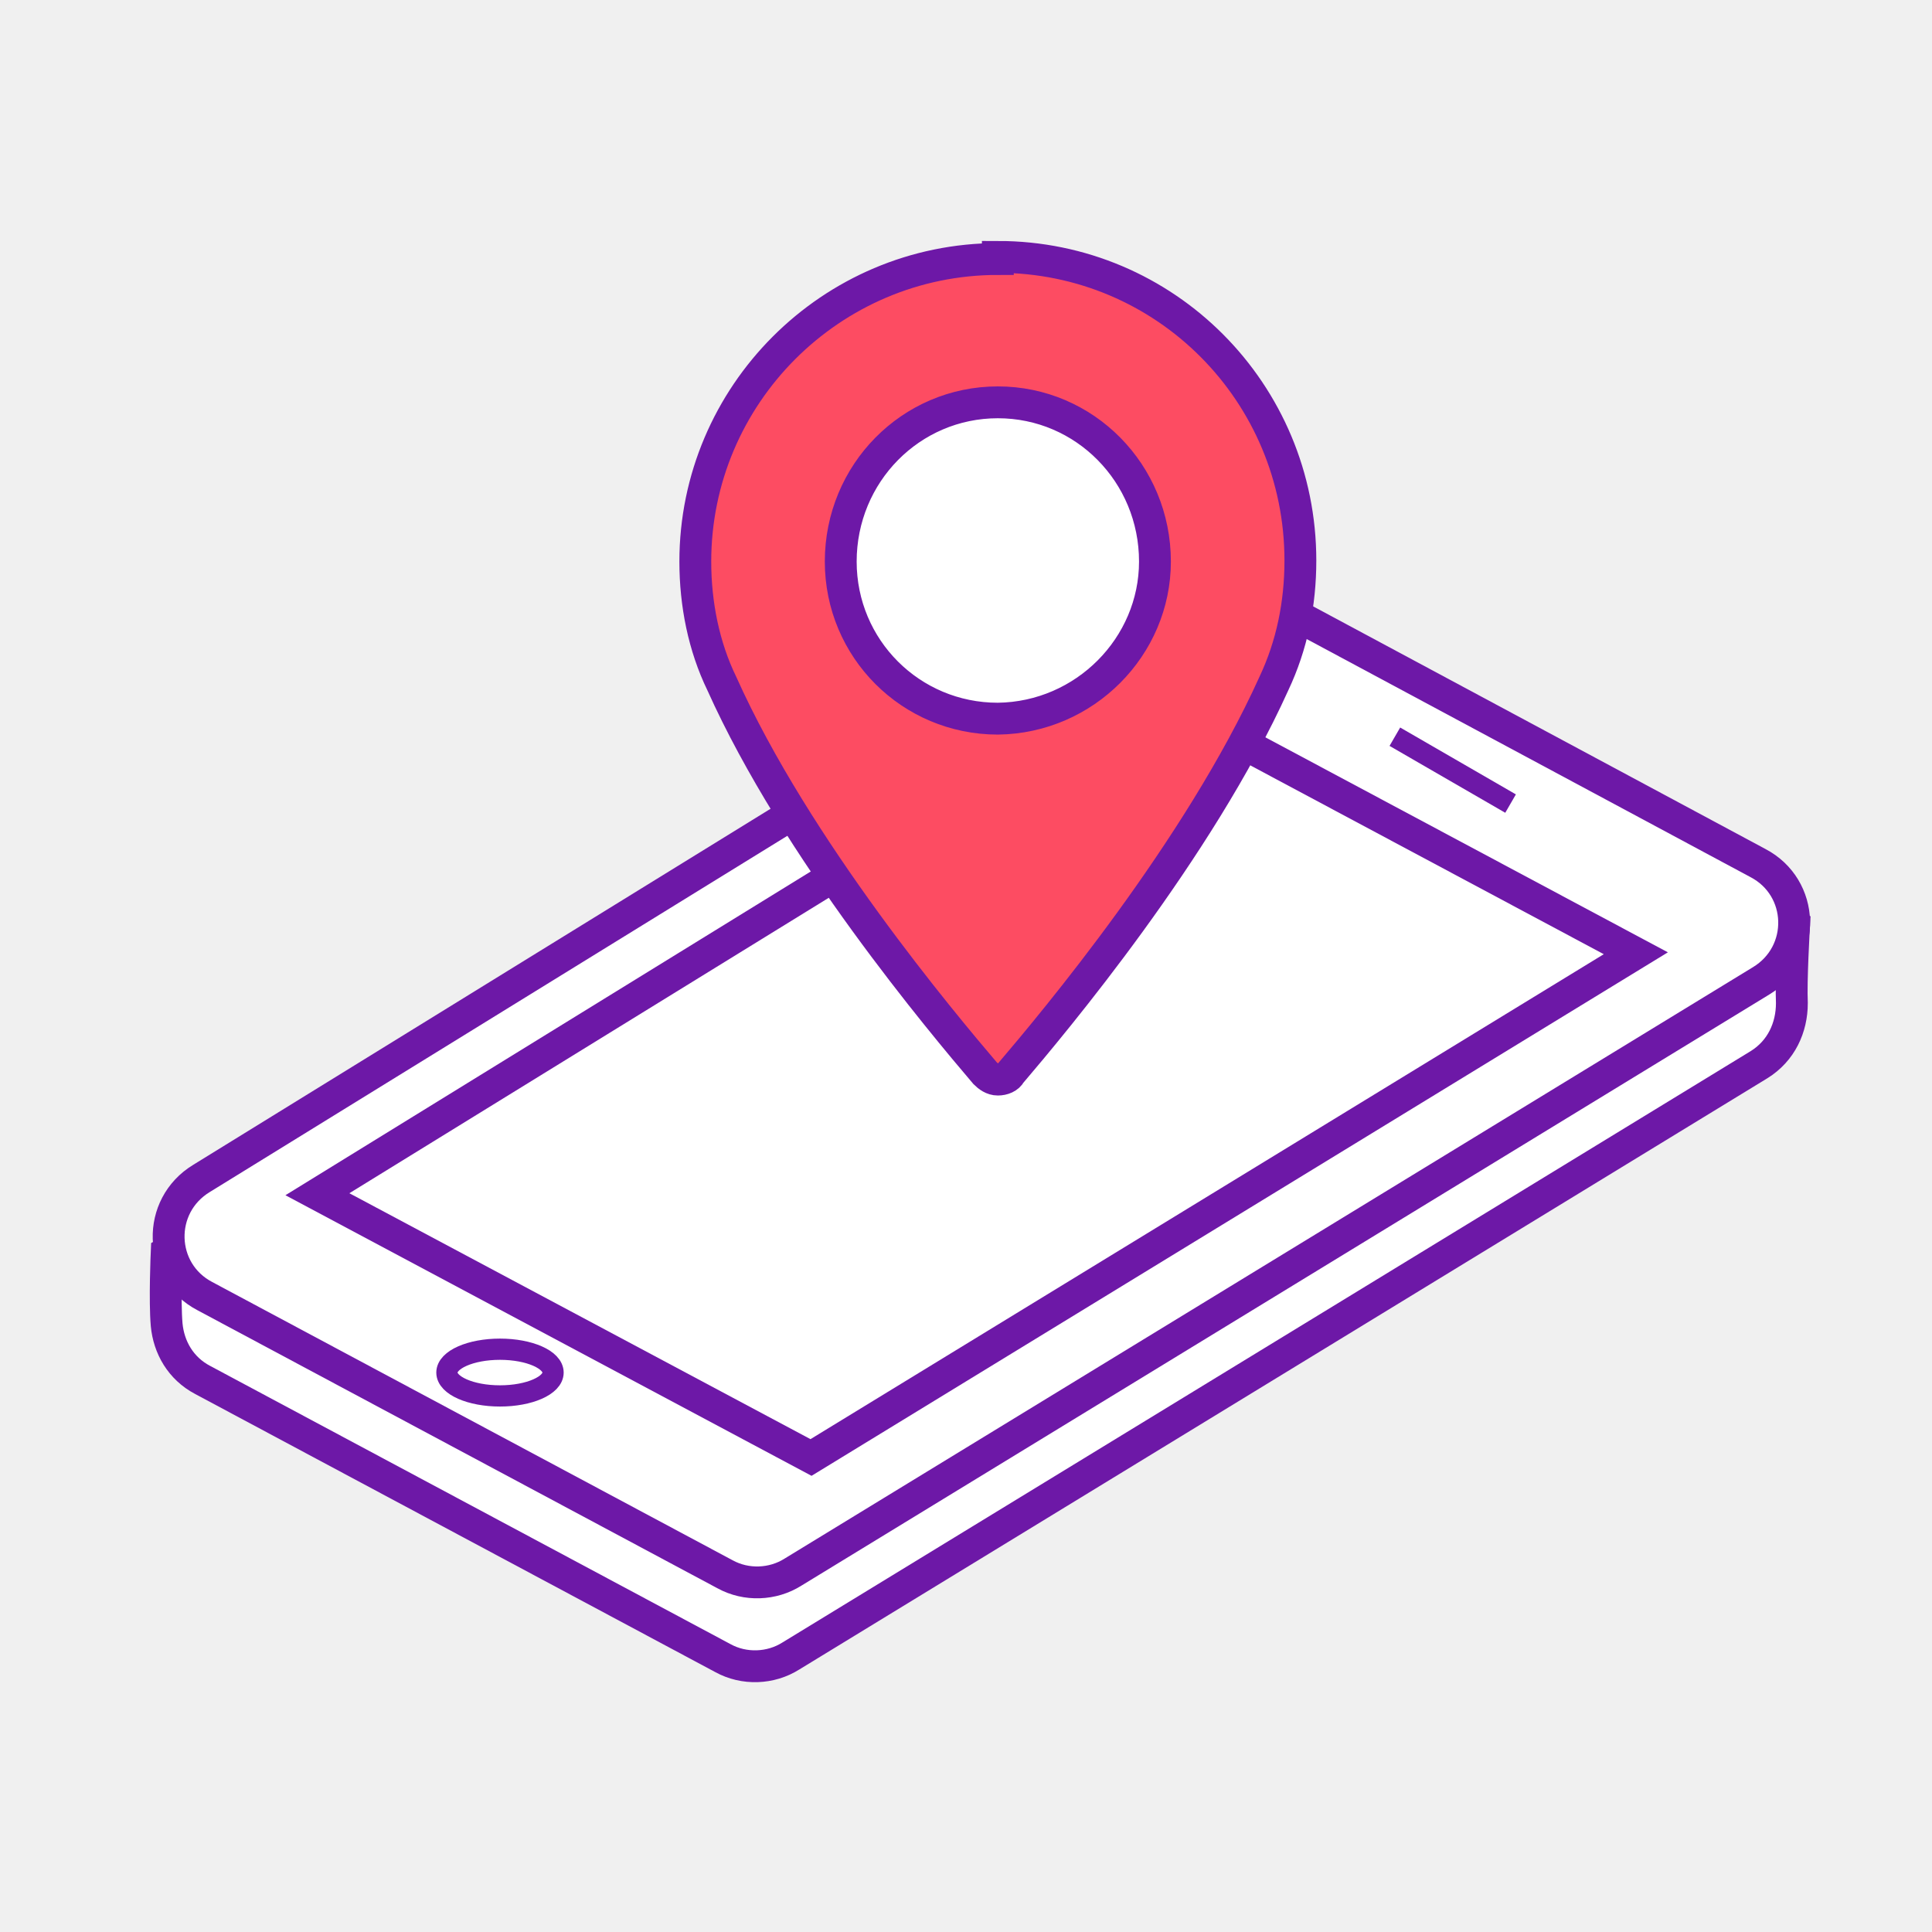
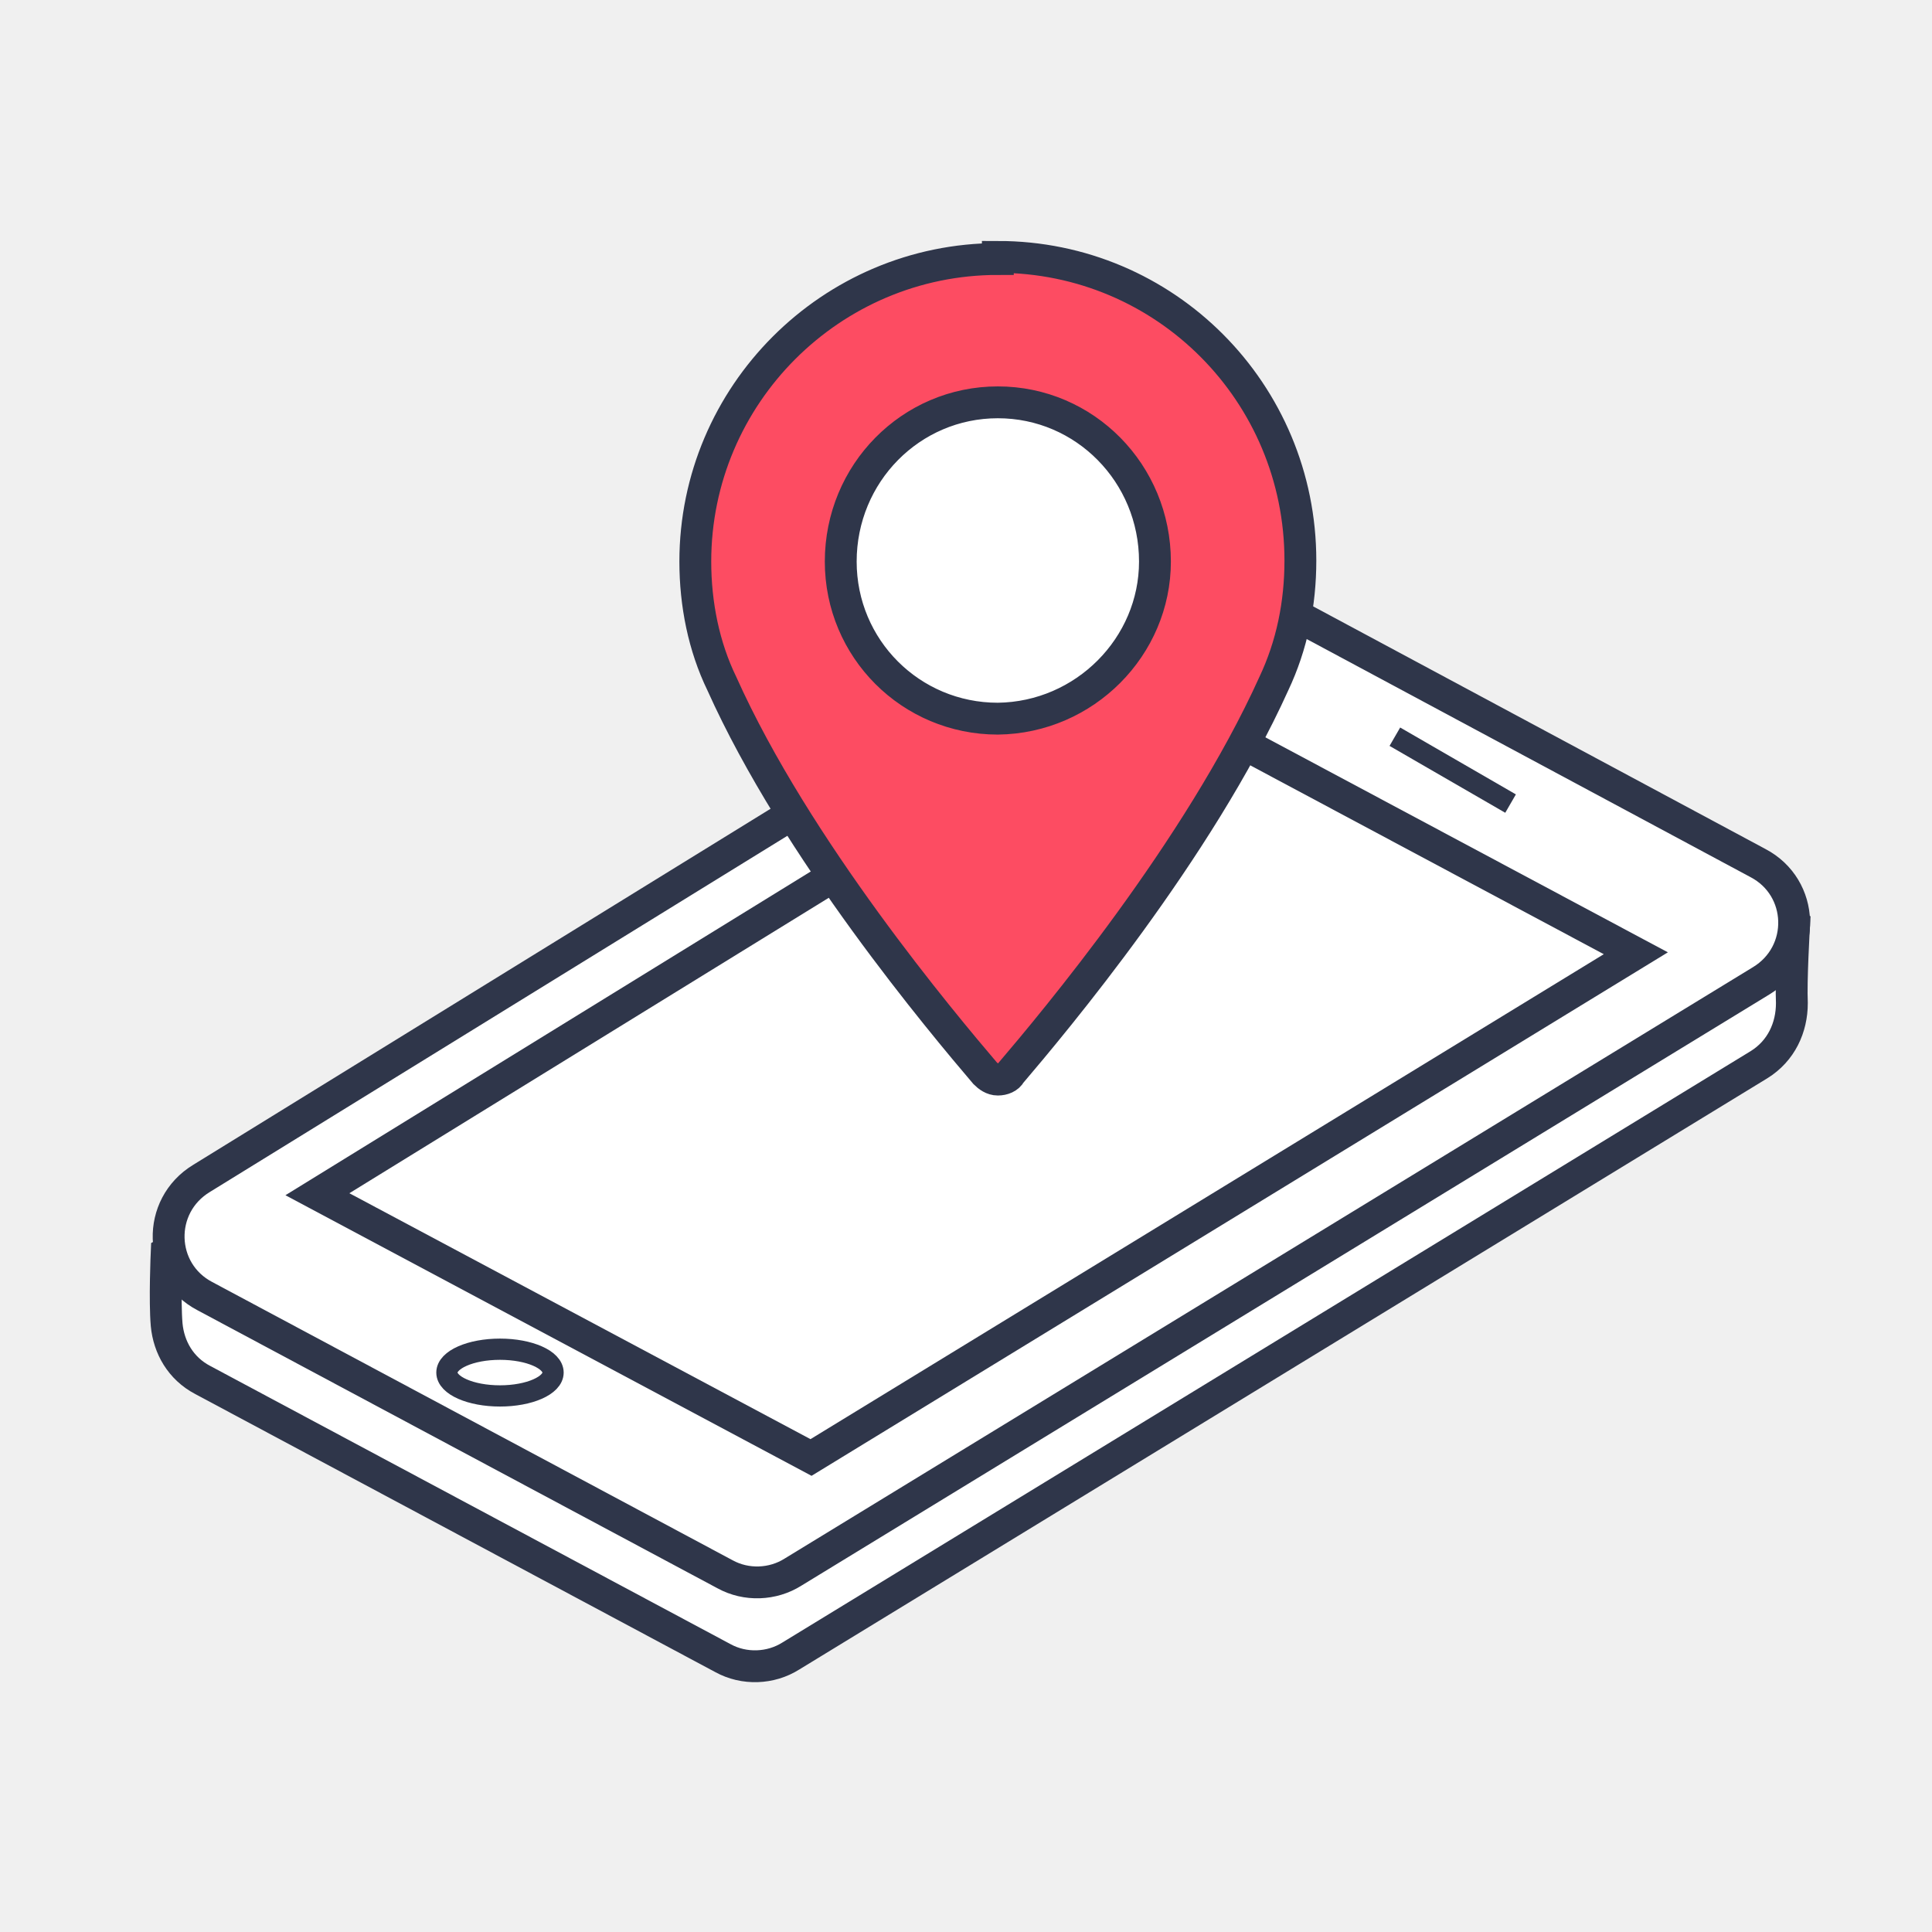
<svg xmlns="http://www.w3.org/2000/svg" version="1.1" id="gps-svg-1" viewBox="0 0 182 182">
-   <style>.gpsst0{fill:#FFFFFF;stroke:#6D18A7;stroke-width:3;stroke-miterlimit:10;} .gpsst1{fill:none;stroke:#6D18A7;stroke-width:2;stroke-miterlimit:10;} .gpsst2{fill:#FFFFFF;stroke:#6D18A7;stroke-width:2;stroke-miterlimit:10;} .gpsst3{fill:#FFFFFF;} .gpsst4{fill:#FD4C62;stroke:#6D18A7;stroke-width:3;stroke-miterlimit:10;}</style>
+   <style>.gpsst0{fill:#FFFFFF;stroke:#2F364A;stroke-width:3;stroke-miterlimit:10;} .gpsst1{fill:none;stroke:#2F364A;stroke-width:2;stroke-miterlimit:10;} .gpsst2{fill:#FFFFFF;stroke:#2F364A;stroke-width:2;stroke-miterlimit:10;} .gpsst3{fill:#FFFFFF;} .gpsst4{fill:#FD4C62;stroke:#2F364A;stroke-width:3;stroke-miterlimit:10;}</style>
  <path class="gpsst0" d="M165.7 100.3L74.5 156c-1.9 1.2-4.4 1.3-6.4.2l-49-26.2c-2.1-1.1-3.2-3.1-3.4-5.2-.2-2.3 0-6.8 0-6.8l93.9-52.2c1.9-1.2 4.4-1.3 6.4-.2l53 21.7s-.3 5.1-.2 7.2c0 2.3-1 4.5-3.1 5.8z" />
  <path class="gpsst0" d="M165.9 92.4l-91.2 55.7c-1.9 1.2-4.4 1.3-6.4.2l-49-26.2c-4.4-2.3-4.6-8.5-.3-11.1l90.8-56c1.9-1.2 4.4-1.3 6.4-.2l49.4 26.5c4.4 2.3 4.6 8.5.3 11.1z" />
  <path class="gpsst0" d="M154.1 89.8l-77.7 47.5-46.5-24.8 77.4-47.7 46.8 25z" />
  <ellipse class="gpsst1" cx="47.1" cy="129.3" rx="5" ry="2.2" />
  <path class="gpsst2" d="M131.4 69.4l10.9 6.3" />
  <path class="gpsst3" d="M94 38c-8.2 0-14.8 6.7-14.8 15 0 8 6.6 14.7 14.8 14.7s14.8-6.6 14.8-14.8-6.6-15-14.8-14.9z" />
  <path class="gpsst4" d="M94 24.4c-15.7 0-28.5 12.8-28.5 28.5 0 4 .8 8 2.5 11.5 7 15.6 20.8 32 24.8 36.7.3.3.7.6 1.2.6s1-.2 1.2-.6c4-4.7 17.7-21 24.8-36.7 1.7-3.6 2.5-7.5 2.5-11.6 0-15.8-12.7-28.6-28.5-28.6v.2zm0 43.3c-8.2 0-14.8-6.6-14.8-14.8 0-8.3 6.6-15 14.8-15s14.8 6.7 14.8 15c0 8-6.6 14.7-14.8 14.8z" />
</svg>
